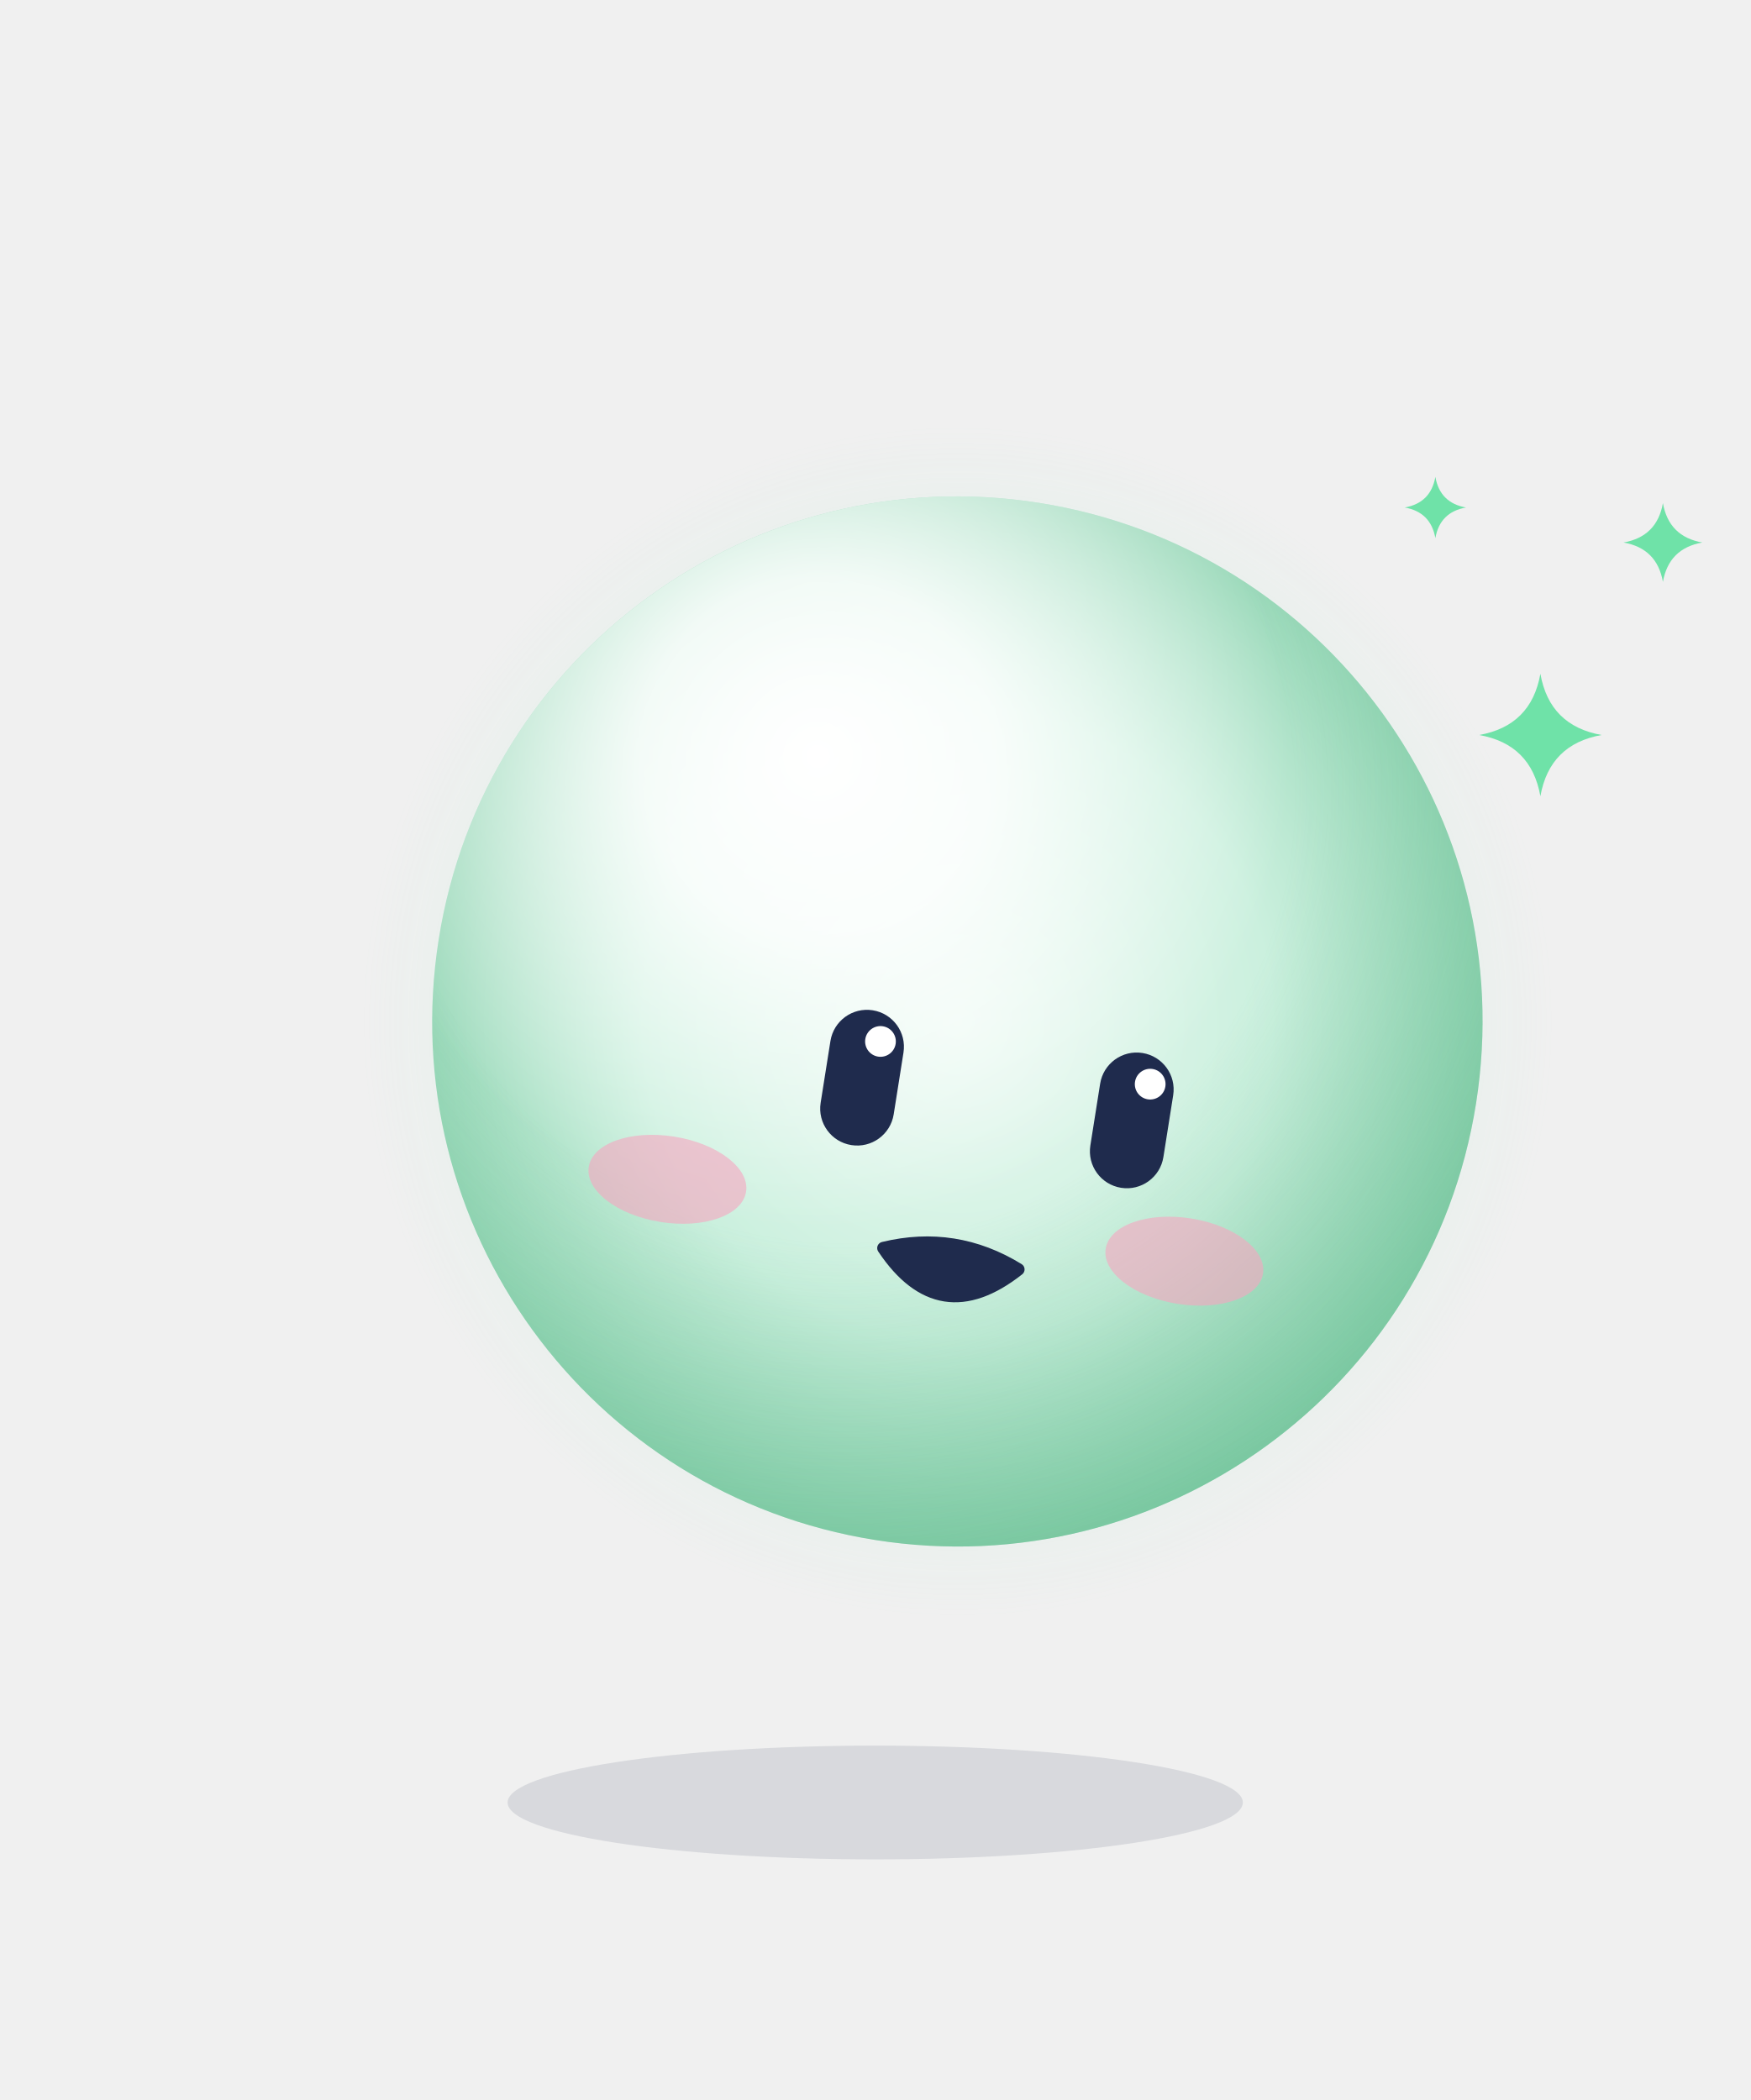
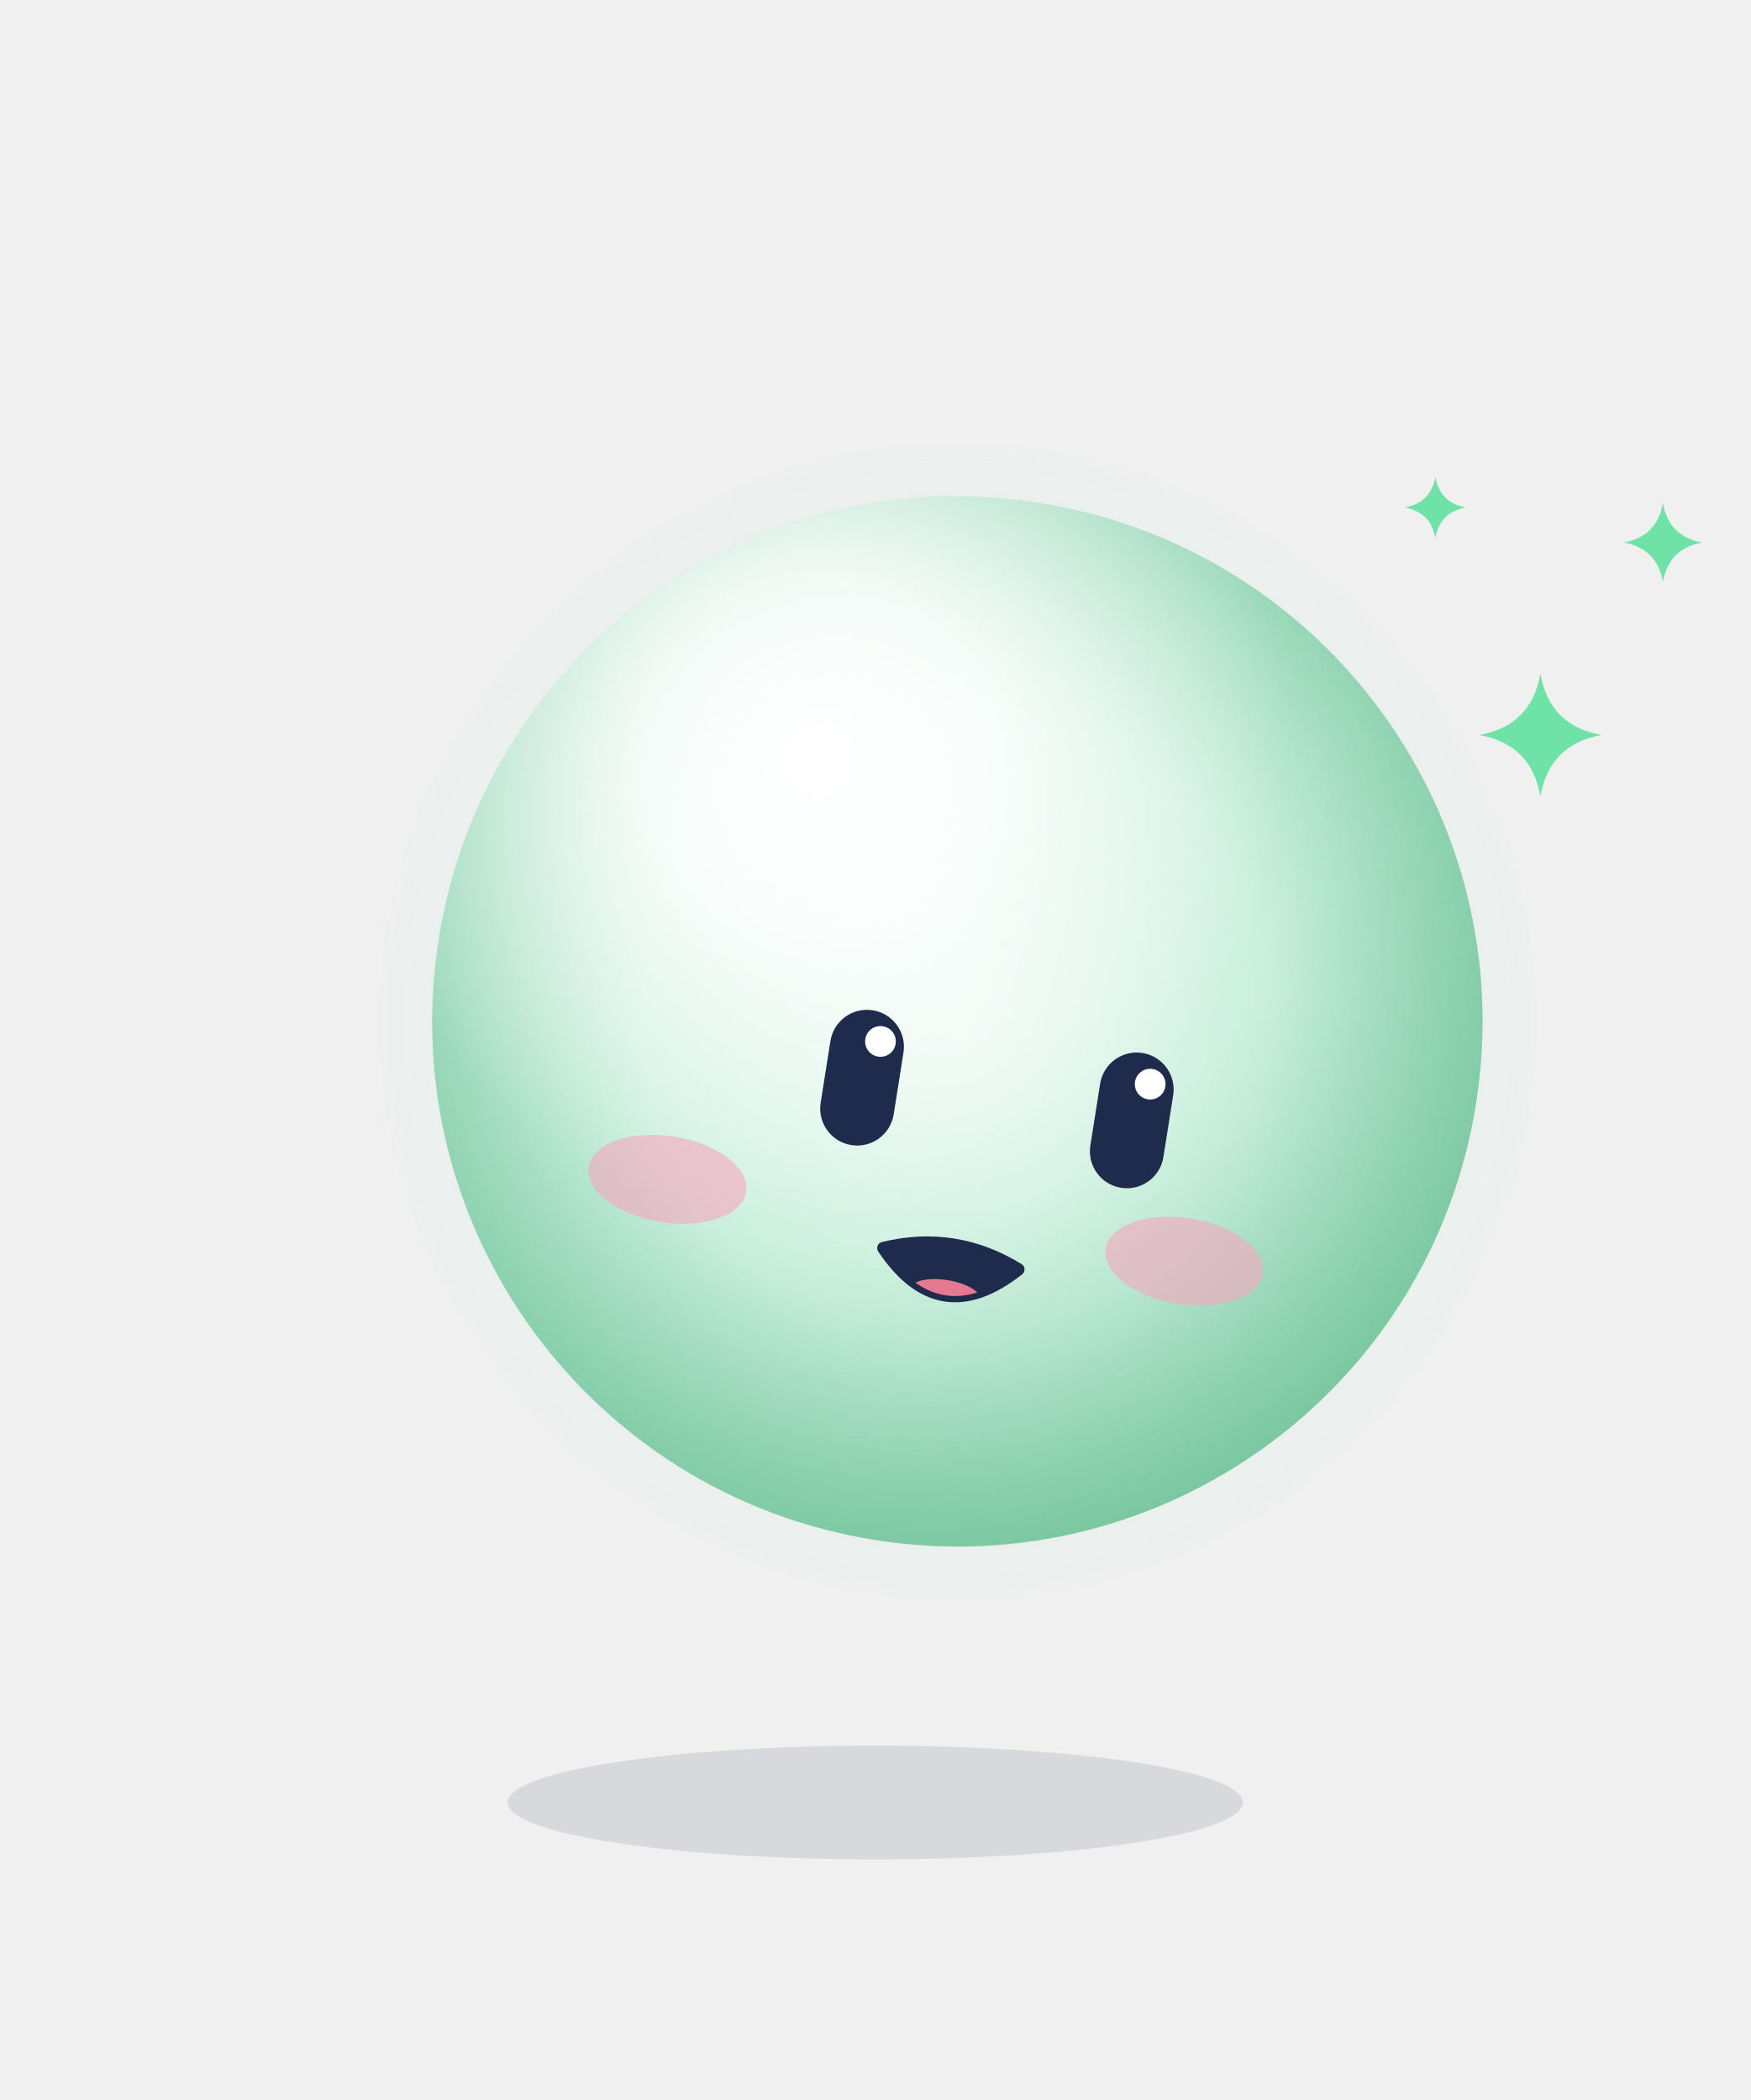
<svg xmlns="http://www.w3.org/2000/svg" class="guide-svg" viewBox="0 0 200 240" role="img" aria-label="Lumi, your guide">
  <defs>
    <radialGradient id="lumi-healthy-explaining-halo">
      <stop offset="0" stop-color="hsla(150.0, 66.0%, 78%, 0.550)" />
      <stop offset="0.42" stop-color="hsla(150.0, 66.0%, 76%, 0.180)" />
      <stop offset="0.68" stop-color="hsla(150.0, 66.0%, 76%, 0.000)" />
    </radialGradient>
    <radialGradient id="lumi-healthy-explaining-body" cx="50%" cy="50%" r="50%">
      <stop offset="0" stop-color="hsla(150.0, 56.0%, 95%, 1.000)" />
      <stop offset="0.6" stop-color="hsla(150.0, 56.0%, 87%, 1.000)" />
      <stop offset="1" stop-color="hsla(150.0, 44.8%, 73%, 1.000)" />
    </radialGradient>
    <radialGradient id="lumi-healthy-explaining-shade" cx="36%" cy="30%" r="78%">
      <stop offset="0.55" stop-color="hsla(150.0, 45.0%, 46%, 0.000)" />
      <stop offset="1" stop-color="hsla(150.0, 45.0%, 46%, 0.400)" />
    </radialGradient>
    <radialGradient id="lumi-healthy-explaining-shine" cx="33%" cy="27%" r="50%">
      <stop offset="0" stop-color="#fff" />
      <stop offset=".34" stop-color="#fff" stop-opacity=".85" />
      <stop offset=".9" stop-color="#fff" stop-opacity="0" />
    </radialGradient>
  </defs>
  <ellipse class="g-shadow" cx="100" cy="206" rx="42" ry="6.5" fill="#1F2B4D" opacity=".12" />
  <g class="g-pose" transform="translate(0 0) rotate(9 100 176) translate(100 176) scale(1 1) translate(-100 -176)">
    <circle class="g-halo" cx="100" cy="116" r="99" fill="url(#lumi-healthy-explaining-halo)" />
    <circle class="g-ring" cx="100" cy="116" r="60" fill="none" stroke-width="3" opacity="0" />
    <circle cx="100" cy="116" r="60" fill="url(#lumi-healthy-explaining-body)" />
    <circle cx="100" cy="116" r="60" fill="url(#lumi-healthy-explaining-shade)" />
    <circle cx="100" cy="116" r="60" fill="url(#lumi-healthy-explaining-shine)" />
    <g class="g-face" transform="translate(100 126) scale(1.3)">
      <ellipse class="g-blush" cx="-23" cy="10" rx="7" ry="3.8" fill="#F6A5C0" opacity="0.6" />
      <ellipse class="g-blush" cx="23" cy="10" rx="7" ry="3.8" fill="#F6A5C0" opacity="0.6" />
      <g class="g-eyes" transform="translate(4.5 -1.5)">
        <g class="g-eye">
          <rect class="g-pupil" x="-15.25" y="-6" width="6.5" height="12" rx="3.25" fill="#1F2B4D" />
          <path class="g-arc" d="M-16.5,1.5 Q-12,-5 -7.5,1.5" fill="none" stroke="#1F2B4D" stroke-width="3" stroke-linecap="round" opacity="0" />
          <circle class="g-glint" cx="-10.9" cy="-3.4" r="1.35" fill="#fff" />
        </g>
        <g class="g-eye">
          <rect class="g-pupil" x="8.75" y="-6" width="6.5" height="12" rx="3.25" fill="#1F2B4D" />
          <path class="g-arc" d="M7.5,1.5 Q12,-5 16.5,1.5" fill="none" stroke="#1F2B4D" stroke-width="3" stroke-linecap="round" opacity="0" />
          <circle class="g-glint" cx="13.1" cy="-3.4" r="1.35" fill="#fff" />
        </g>
      </g>
      <g class="g-mouth-pos" transform="translate(2.7 13)">
+         <clipPath id="lumi-healthy-explaining-mclip">
+           <path class="g-mclip" d="M-6,0 Q0,-2.50 6,0 Q0,6.50 -6,0 Z" />
+         </clipPath>
        <path class="g-mouth" d="M-6,0 Q0,-2.50 6,0 Q0,6.50 -6,0 Z" fill="#1F2B4D" stroke="#1F2B4D" stroke-width="1.1" stroke-linejoin="round" />
+         <ellipse class="g-tongue" clip-path="url(#lumi-healthy-explaining-mclip)" cx="0" cy="3.25" rx="3.2" ry="1.35" fill="#E4798F" opacity="1" />
      </g>
    </g>
  </g>
  <g class="g-sparks" fill="hsla(150.0, 66.0%, 66%, 1.000)" opacity="1">
    <path d="M176,77 Q177.05,82.95 183,84 Q177.05,85.05 176,91 Q174.95,85.05 169,84 Q174.95,82.95 176,77 Z" />
    <path d="M190,57.5 Q190.675,61.325 194.5,62 Q190.675,62.675 190,66.5 Q189.325,62.675 185.5,62 Q189.325,61.325 190,57.5 Z" />
    <path d="M164,54.5 Q164.525,57.475 167.5,58 Q164.525,58.525 164,61.5 Q163.475,58.525 160.5,58 Q163.475,57.475 164,54.5 Z" />
  </g>
</svg>
